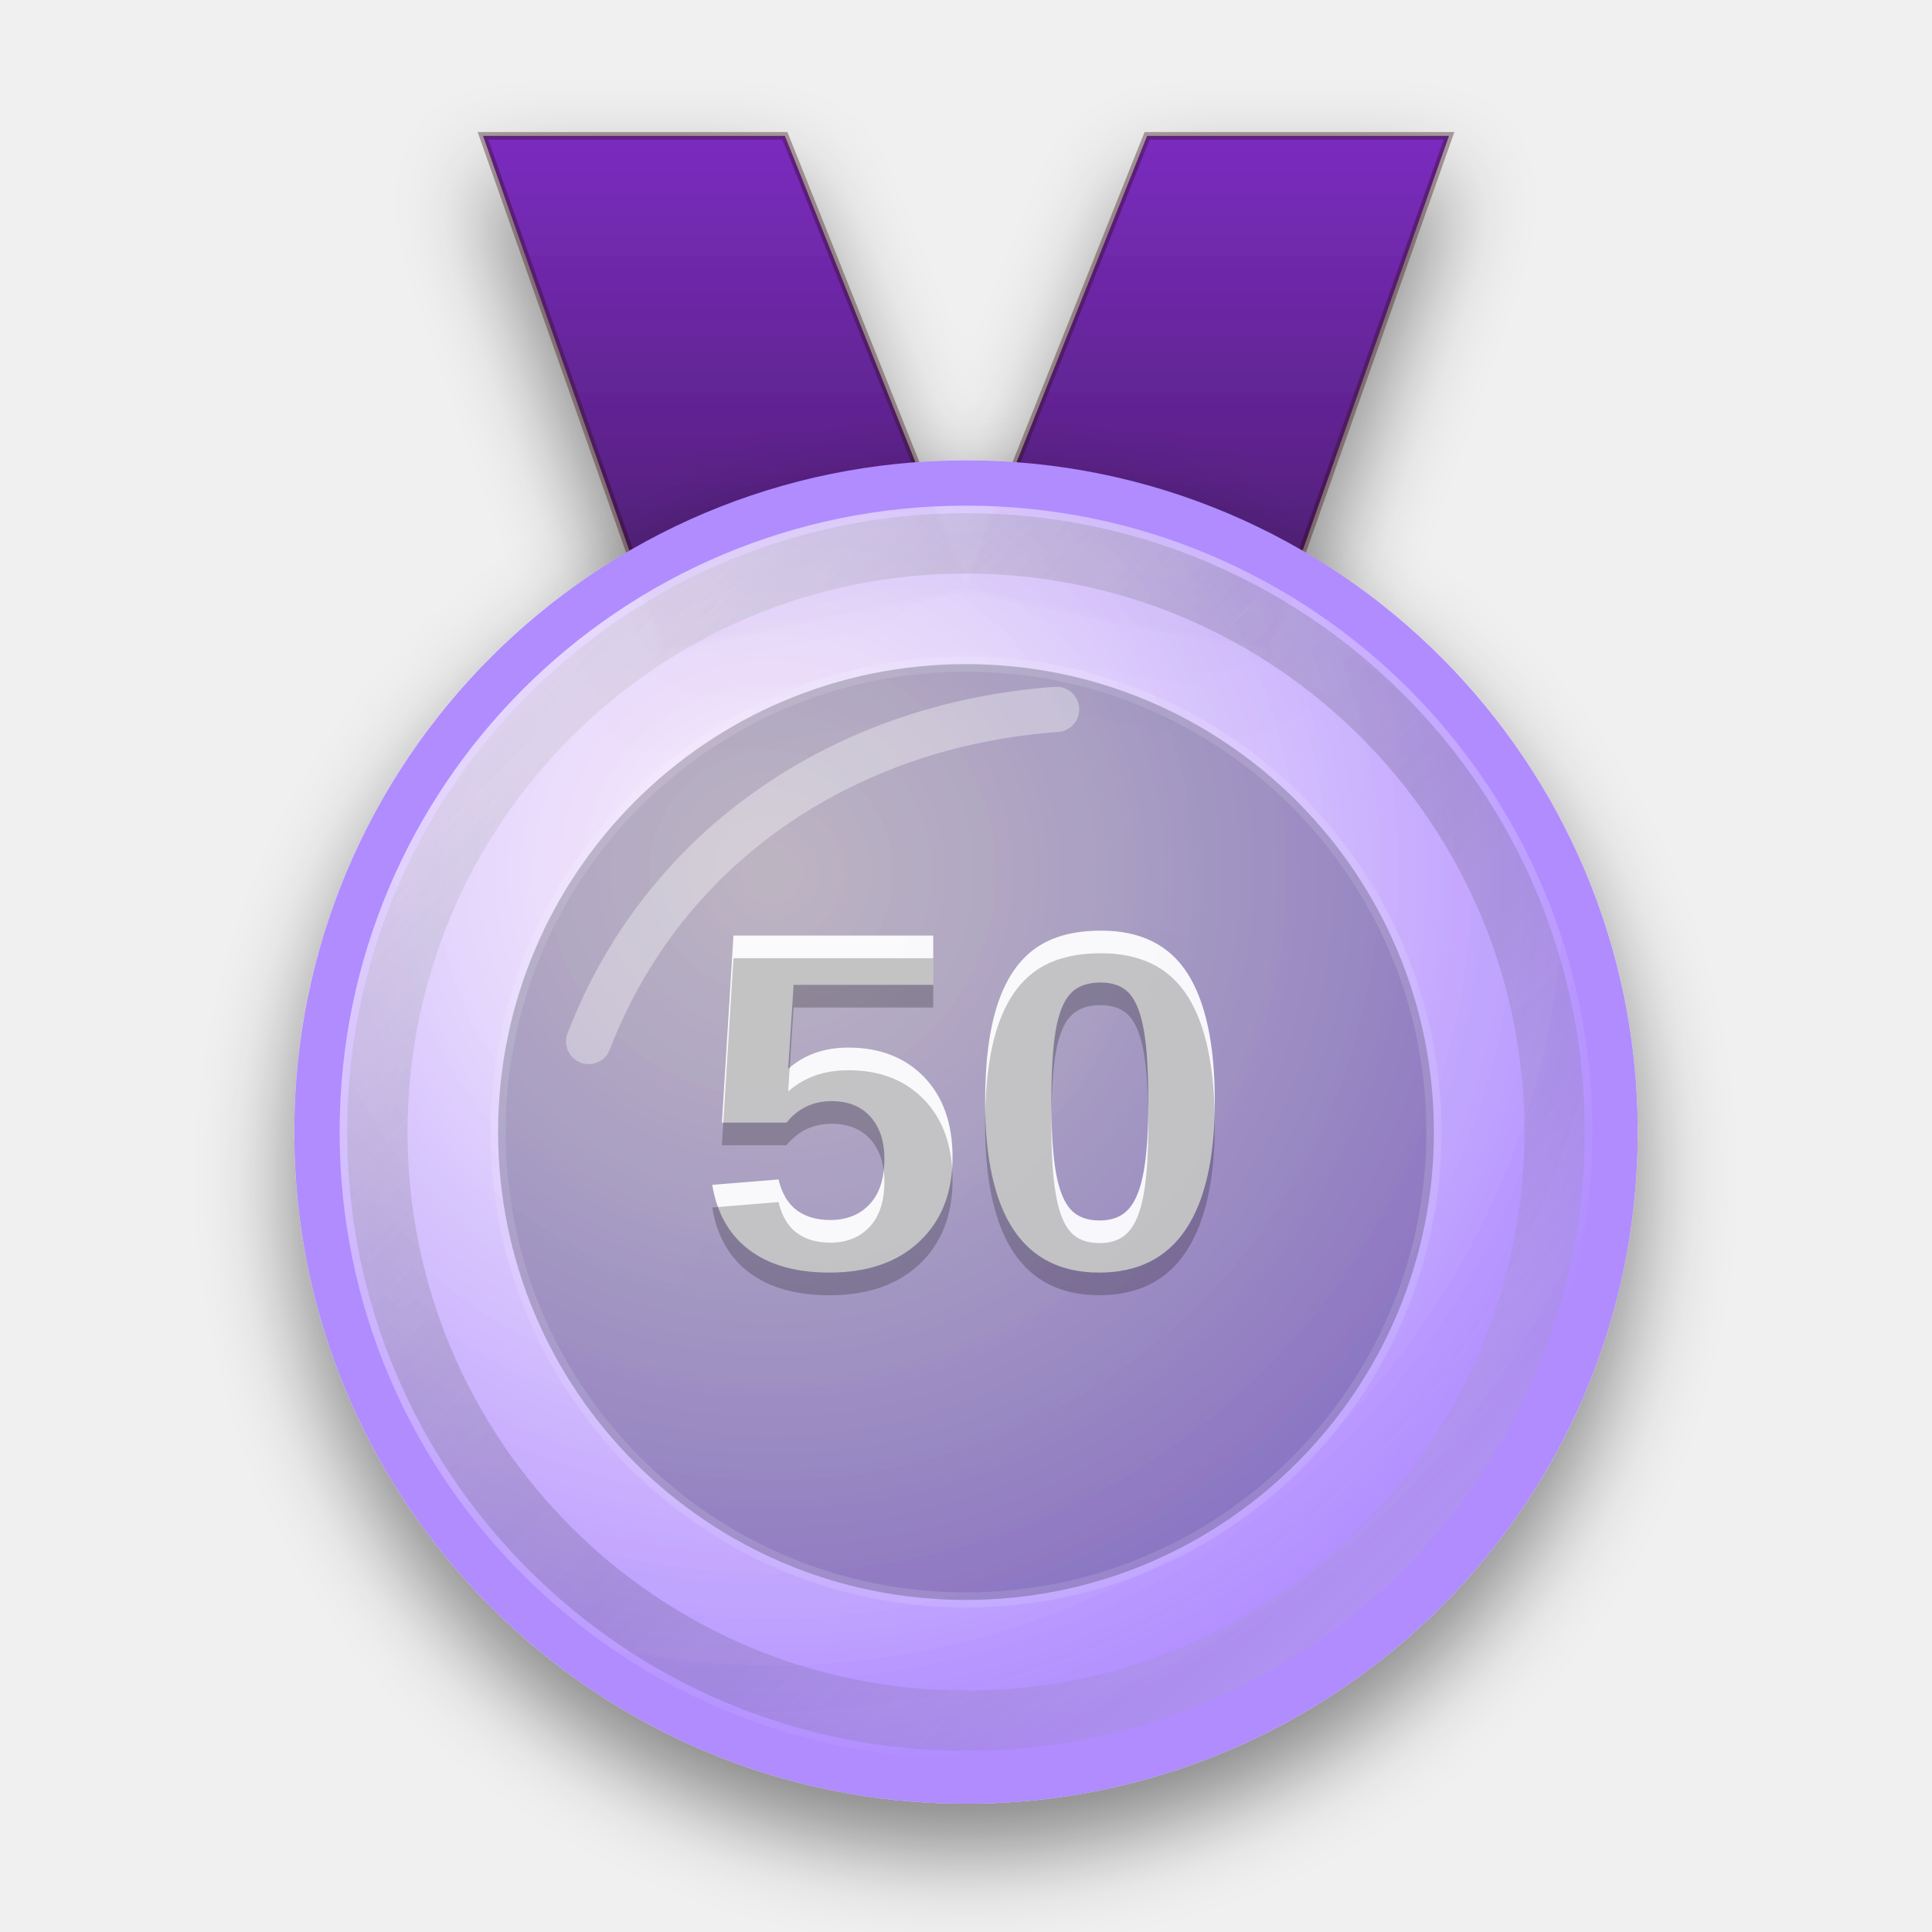
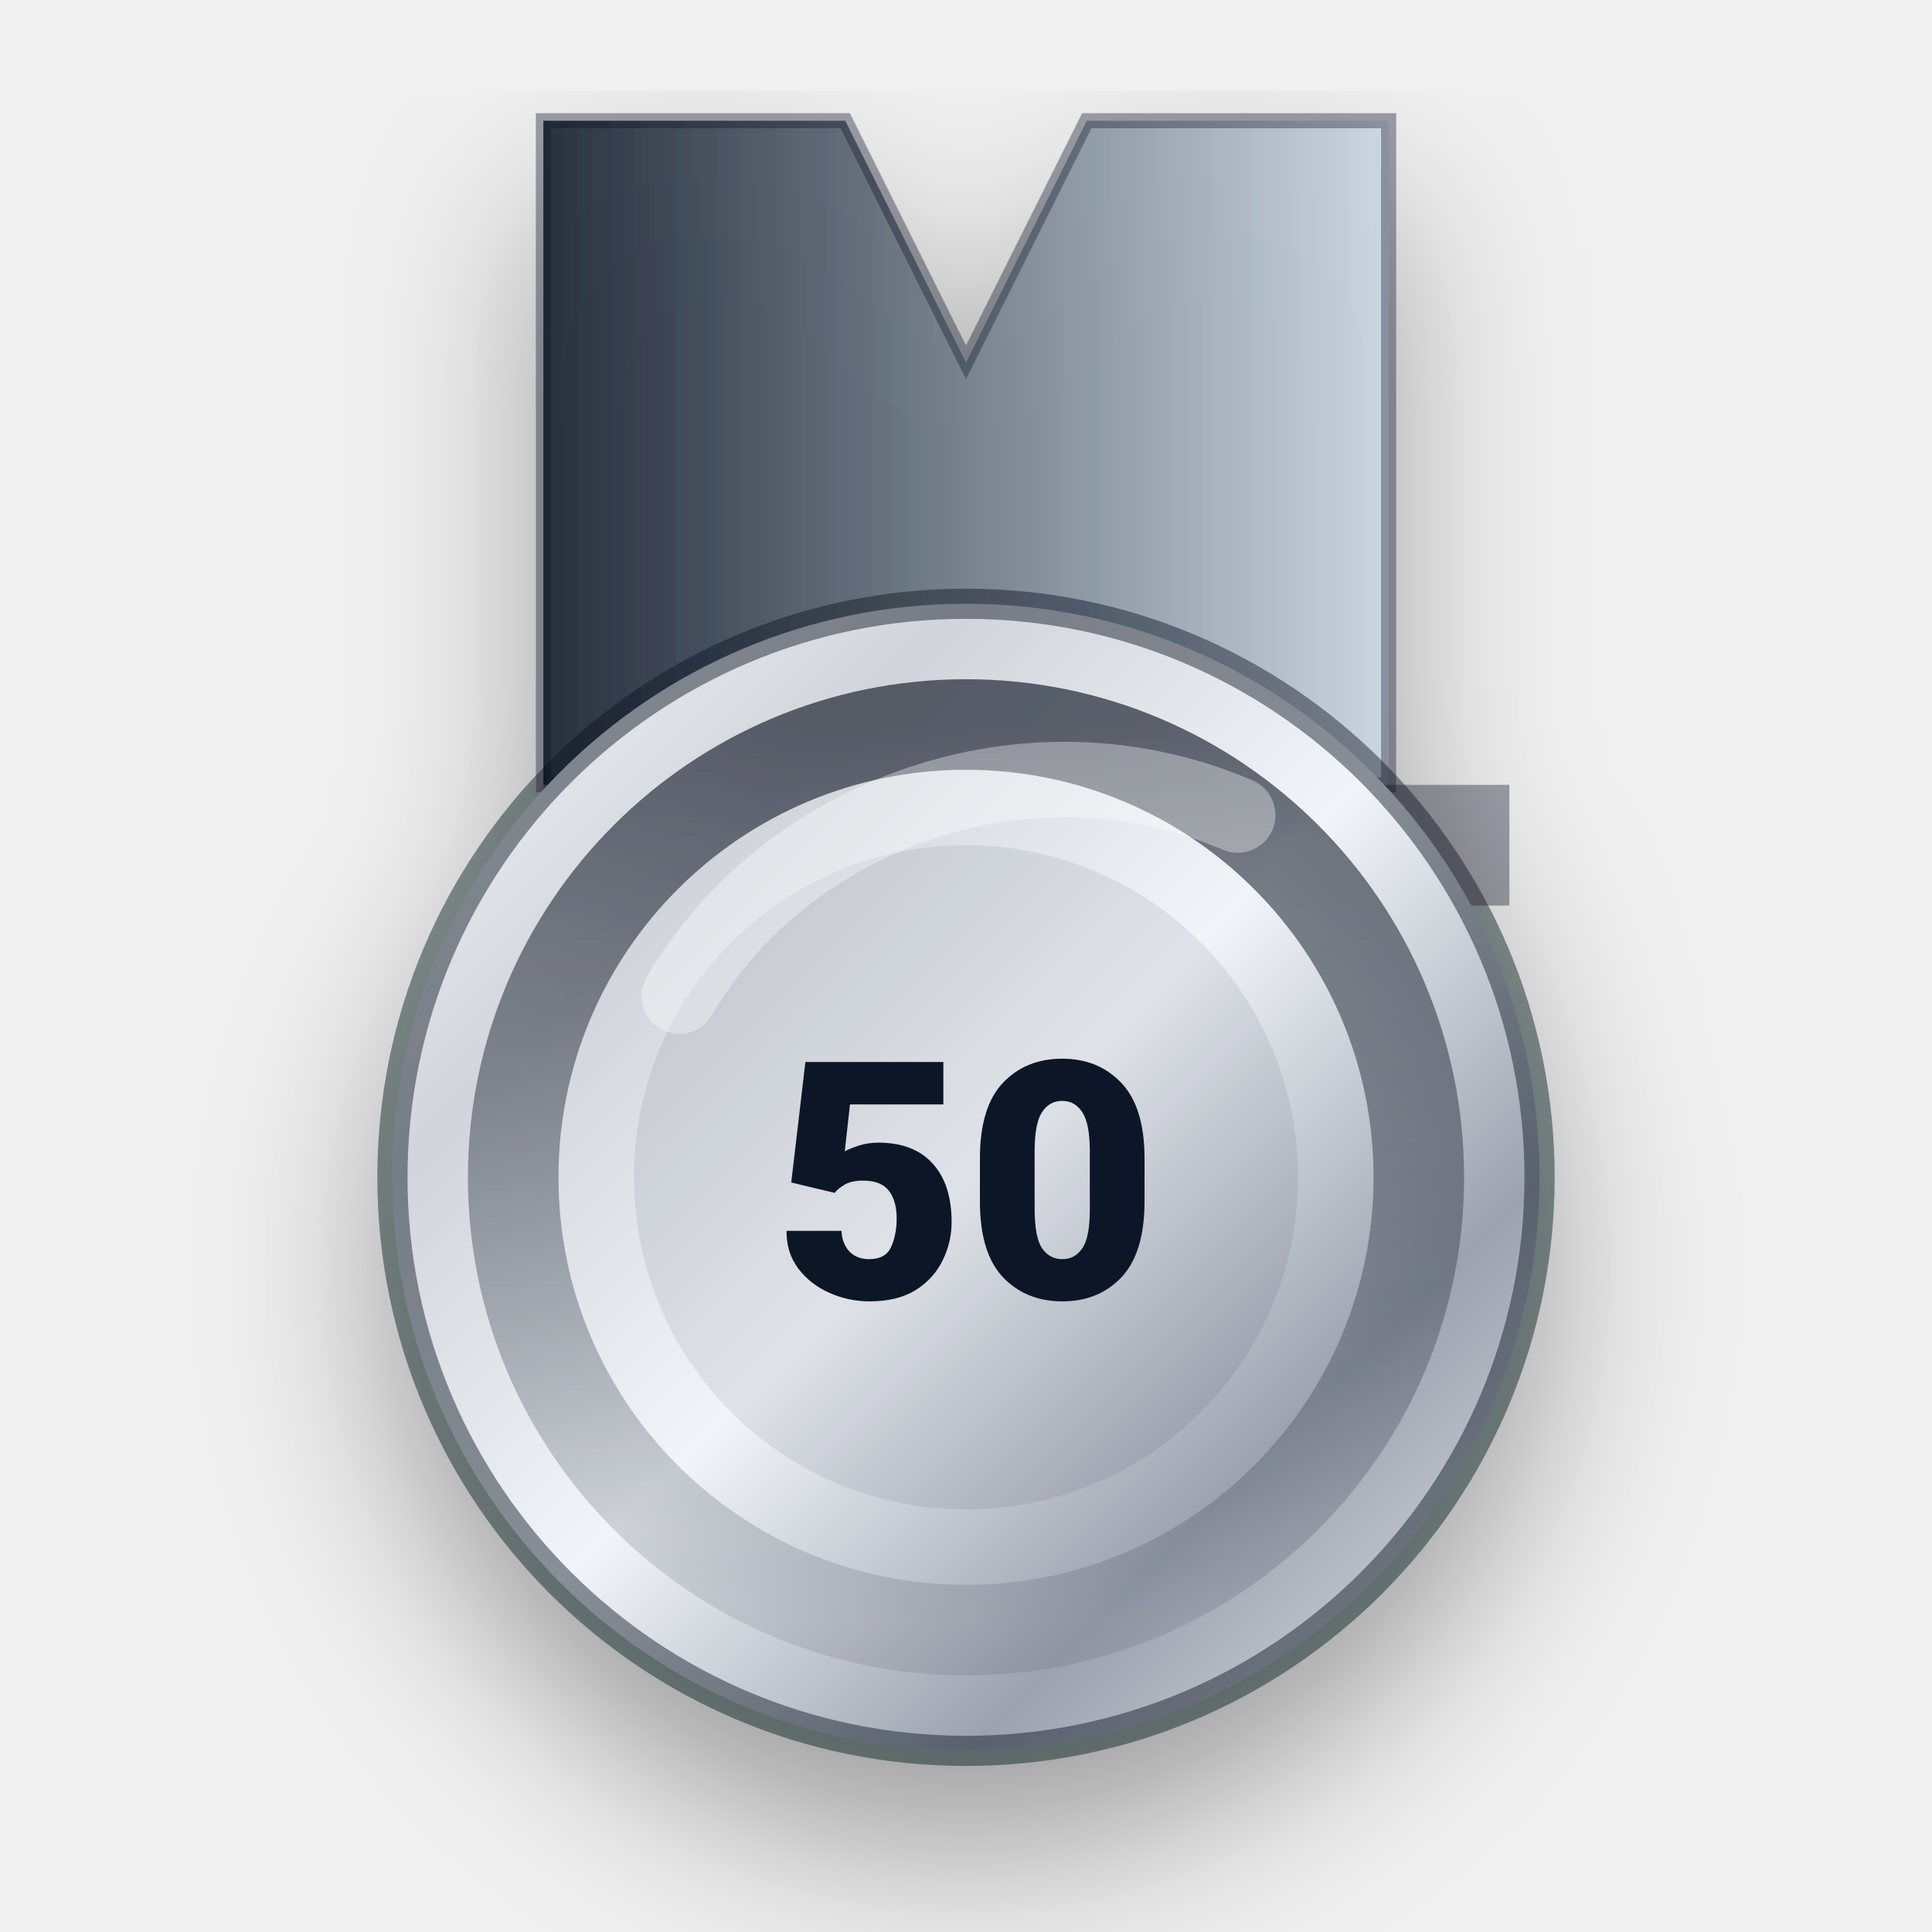
- <svg xmlns="http://www.w3.org/2000/svg" width="256" height="256" viewBox="0 0 256 256" role="img" aria-label="Poziom 50">
+ <svg xmlns="http://www.w3.org/2000/svg" width="128" height="128" viewBox="0 0 128 128">
  <defs>
-     <radialGradient id="gMedal" cx="35%" cy="30%" r="70%">
-       <stop offset="0%" stop-color="#fff1ff" stop-opacity="0.95" />
-       <stop offset="35%" stop-color="#e5d7ff" stop-opacity="0.95" />
-       <stop offset="100%" stop-color="#b08cff" stop-opacity="1" />
-     </radialGradient>
-     <linearGradient id="gRib1" x1="0" y1="0" x2="0" y2="1">
-       <stop offset="0%" stop-color="#7b2cbf" />
-       <stop offset="100%" stop-color="#4a1d6b" />
+     <linearGradient id="metal" x1="0" y1="0" x2="1" y2="1">
+       <stop offset="0" stop-color="#f8fafc" />
+       <stop offset="0.25" stop-color="#d1d5db" />
+       <stop offset="0.5" stop-color="#f1f5f9" />
+       <stop offset="0.75" stop-color="#9ca3af" />
+       <stop offset="1" stop-color="#e5e7eb" />
    </linearGradient>
-     <linearGradient id="gMetalEdge" x1="0" y1="0" x2="1" y2="1">
-       <stop offset="0%" stop-color="#ffffff" stop-opacity="0.35" />
-       <stop offset="55%" stop-color="#000000" stop-opacity="0.15" />
-       <stop offset="100%" stop-color="#ffffff" stop-opacity="0.18" />
+     <linearGradient id="edge" x1="0" y1="0" x2="0" y2="1">
+       <stop offset="0" stop-color="#111827" stop-opacity="0.65" />
+       <stop offset="1" stop-color="#111827" stop-opacity="0.1" />
+     </linearGradient>
+     <linearGradient id="rib" x1="0" y1="0" x2="1" y2="0">
+       <stop offset="0" stop-color="#1f2937" stop-opacity="0.95" />
+       <stop offset="1" stop-color="#cbd5e1" stop-opacity="0.95" />
    </linearGradient>
    <filter id="shadow" x="-20%" y="-20%" width="140%" height="140%">
-       <feDropShadow dx="0" dy="6" stdDeviation="6" flood-color="#000" flood-opacity="0.45" />
+       <feDropShadow dx="0" dy="6" stdDeviation="6" flood-color="#000" flood-opacity="0.35" />
    </filter>
  </defs>
  <g filter="url(#shadow)">
-     <path d="M64 18 L104 18 L128 78 L88 86 Z" fill="url(#gRib1)" stroke="#2b0b0b" stroke-opacity="0.35" />
-     <path d="M152 18 L192 18 L168 86 L128 78 Z" fill="url(#gRib1)" stroke="#2b0b0b" stroke-opacity="0.35" />
+     <path d="M36 8h20l8 16 8-16h20v44H36z" fill="url(#rib)" stroke="#0b1220" stroke-opacity="0.35" />
+     <path d="M36 52h64v8H36z" fill="#0b1220" opacity="0.35" />
+     <circle cx="64" cy="78" r="38" fill="url(#metal)" stroke="#0b1220" stroke-opacity="0.45" stroke-width="2" />
+     <circle cx="64" cy="78" r="30" fill="none" stroke="url(#edge)" stroke-width="6" />
+     <circle cx="64" cy="78" r="22" fill="#0b1220" opacity="0.08" />
+     <path d="M45 66c7-12 23-18 37-12" fill="none" stroke="#fff" stroke-opacity="0.35" stroke-width="5" stroke-linecap="round" />
+     <text x="64" y="86" text-anchor="middle" font-family="system-ui, -apple-system, Segoe UI, Roboto, Arial" font-weight="800" font-size="22" fill="#111827">
+       50
+     </text>
  </g>
-   <g filter="url(#shadow)">
-     <circle cx="128" cy="150" r="86" fill="url(#gMedal)" stroke="#b08cff" stroke-width="6" />
-     <circle cx="128" cy="150" r="78" fill="none" stroke="url(#gMetalEdge)" stroke-width="8" opacity="0.9" />
-     <circle cx="128" cy="150" r="62" fill="rgba(2,6,23,0.25)" stroke="rgba(255,255,255,0.12)" stroke-width="2" />
-     <g transform="translate(128 150)">
-       <text x="0" y="18" text-anchor="middle" font-family="system-ui,Segoe UI,Arial" font-size="64" font-weight="800" fill="#fff" opacity="0.92">50</text>
-       <text x="0" y="18" text-anchor="middle" font-family="system-ui,Segoe UI,Arial" font-size="64" font-weight="800" fill="rgba(0,0,0,0.22)" dy="3">50</text>
-     </g>
-   </g>
-   <path d="M78 138 C88 112, 112 96, 140 94" fill="none" stroke="rgba(255,255,255,0.35)" stroke-width="6" stroke-linecap="round" />
</svg>
